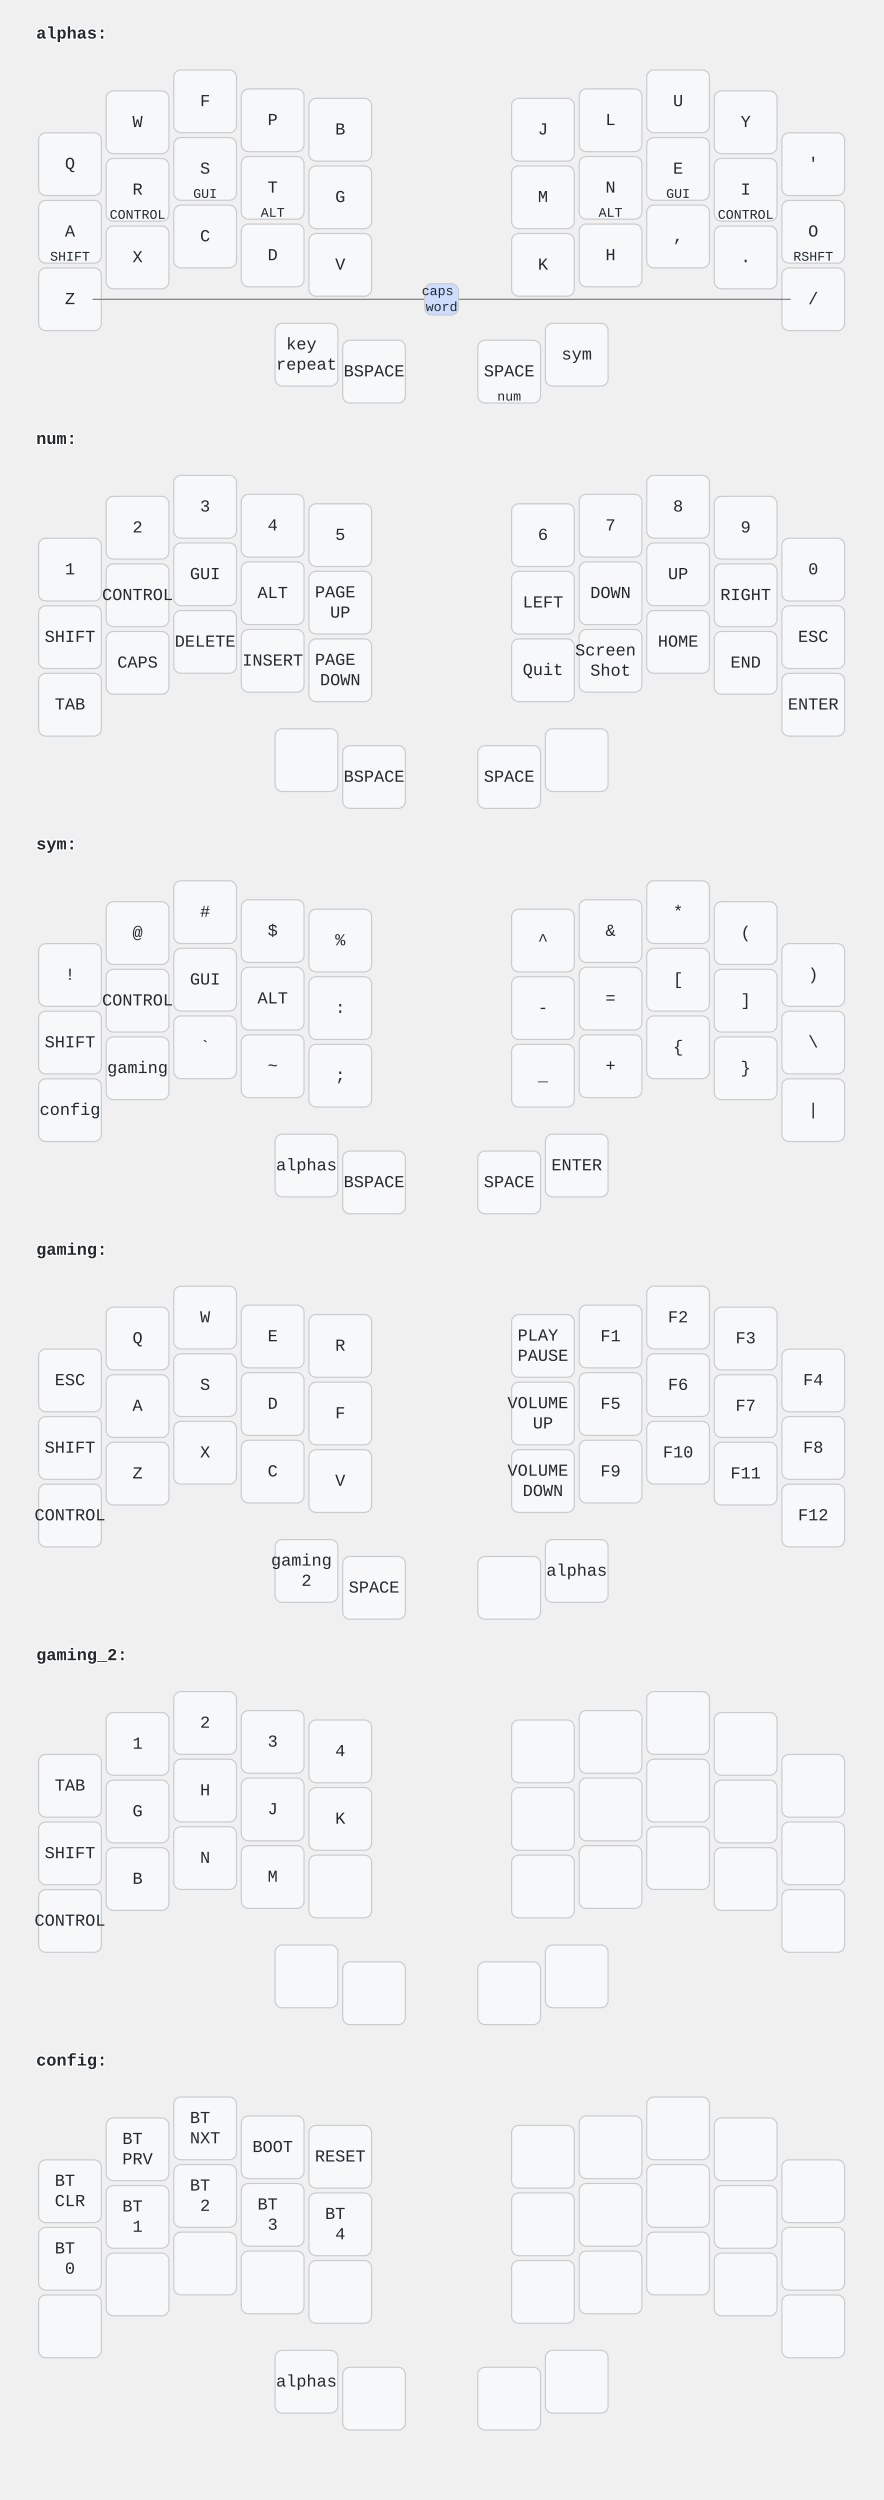
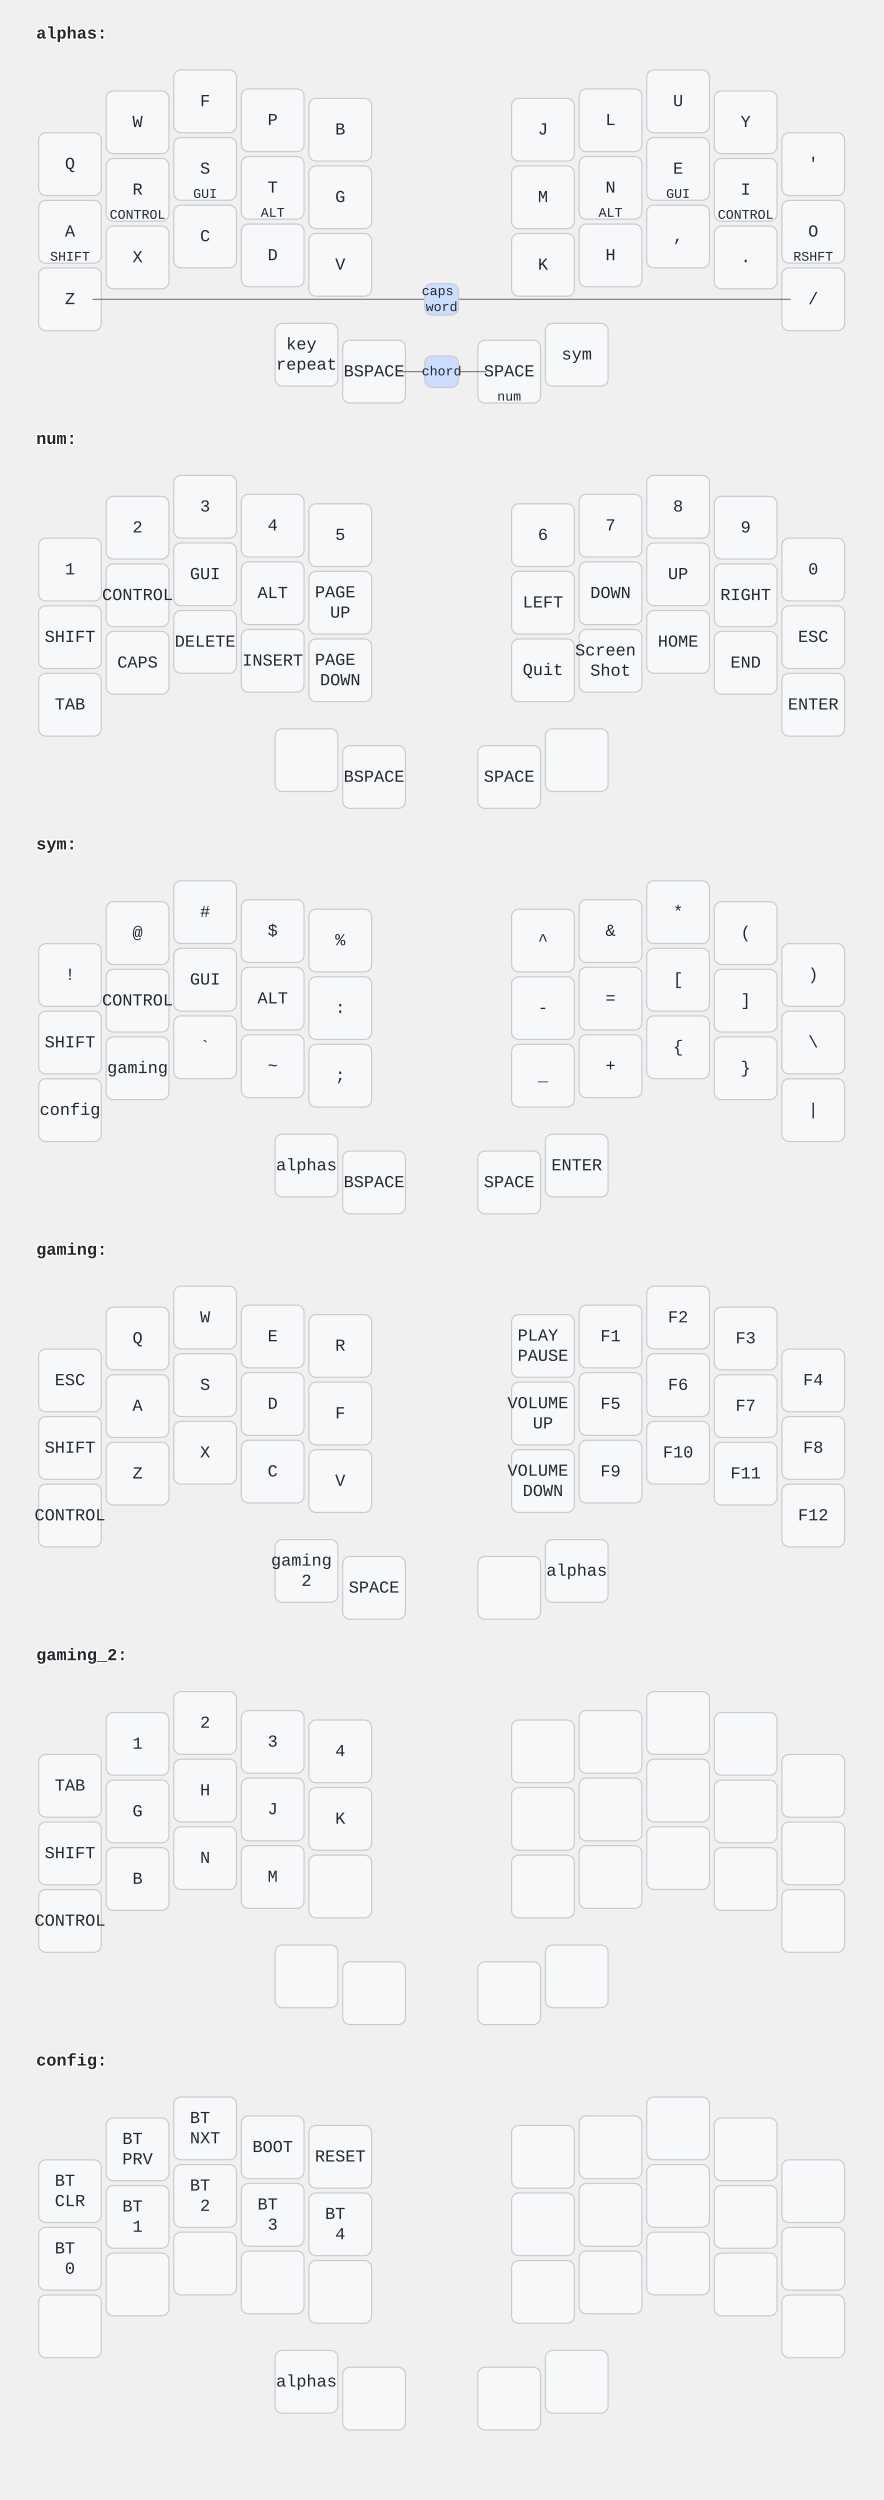
<svg xmlns="http://www.w3.org/2000/svg" width="732.0" height="2072.0" viewBox="0 0 732.0 2072.0">
  <style>/* font and background color specifications */
svg {
    font-family: SFMono-Regular,Consolas,Liberation Mono,Menlo,monospace;
    font-size: 14px;
    font-kerning: normal;
    text-rendering: optimizeLegibility;
    fill: #24292e;
}

/* default key styling */
rect {
    fill: #f6f8fa;
    stroke: #c9cccf;
    stroke-width: 1;
}

/* color accent for combo boxes */
rect.combo {
    fill: #cdf;
}

/* color accent for held keys */
rect.held, rect.combo.held {
    fill: #fdd;
}

/* color accent for ghost (optional) keys */
rect.ghost, rect.combo.ghost {
    fill: #ddd;
}

text {
    text-anchor: middle;
    dominant-baseline: middle;
}

/* styling for layer labels */
text.label {
    font-weight: bold;
    text-anchor: start;
    stroke: white;
    stroke-width: 2;
    paint-order: stroke;
}

/* styling for combo tap, and key hold/shifted label text */
text.combo, text.hold, text.shifted {
    font-size: 11px;
}

text.hold {
    text-anchor: middle;
    dominant-baseline: auto;
}

text.shifted {
    text-anchor: middle;
    dominant-baseline: hanging;
}

/* styling for hold/shifted label text in combo box */
text.combo.hold, text.combo.shifted {
    font-size: 8px;
}

/* styling for combo dendrons */
path {
    stroke-width: 1;
    stroke: gray;
    fill: none;
}
</style>
  <g class="layer-alphas">
    <text x="30.0" y="28.0" class="label">alphas:</text>
    <rect rx="6.0" ry="6.0" x="32.0" y="110.08" width="52.0" height="52.0" class="" />
    <text x="58.0" y="136.08" class="tap">Q</text>
    <rect rx="6.0" ry="6.0" x="88.0" y="75.36" width="52.0" height="52.0" class="" />
    <text x="114.0" y="101.36" class="tap">W</text>
    <rect rx="6.0" ry="6.0" x="144.0" y="58.0" width="52.0" height="52.0" class="" />
    <text x="170.0" y="84.0" class="tap">F</text>
    <rect rx="6.0" ry="6.0" x="200.0" y="73.68" width="52.0" height="52.0" class="" />
    <text x="226.0" y="99.68" class="tap">P</text>
    <rect rx="6.0" ry="6.0" x="256.0" y="81.52" width="52.0" height="52.0" class="" />
    <text x="282.0" y="107.52" class="tap">B</text>
    <rect rx="6.0" ry="6.0" x="424.0" y="81.52" width="52.0" height="52.0" class="" />
    <text x="450.0" y="107.52" class="tap">J</text>
    <rect rx="6.0" ry="6.0" x="480.0" y="73.68" width="52.0" height="52.0" class="" />
    <text x="506.0" y="99.68" class="tap">L</text>
    <rect rx="6.0" ry="6.0" x="536.0" y="58.0" width="52.0" height="52.0" class="" />
    <text x="562.0" y="84.0" class="tap">U</text>
    <rect rx="6.0" ry="6.0" x="592.0" y="75.36" width="52.0" height="52.0" class="" />
    <text x="618.0" y="101.36" class="tap">Y</text>
    <rect rx="6.0" ry="6.0" x="648.0" y="110.08" width="52.0" height="52.0" class="" />
    <text x="674.0" y="136.08" class="tap">'</text>
    <rect rx="6.0" ry="6.0" x="32.0" y="166.08" width="52.0" height="52.0" class="" />
    <text x="58.0" y="192.08" class="tap">A</text>
    <text x="58.0" y="216.08" class="hold">SHIFT</text>
    <rect rx="6.0" ry="6.0" x="88.0" y="131.36" width="52.0" height="52.0" class="" />
    <text x="114.0" y="157.36" class="tap">R</text>
    <text x="114.0" y="181.36" class="hold">CONTROL</text>
    <rect rx="6.0" ry="6.0" x="144.0" y="114.0" width="52.0" height="52.0" class="" />
    <text x="170.0" y="140.0" class="tap">S</text>
    <text x="170.0" y="164.0" class="hold">GUI</text>
    <rect rx="6.0" ry="6.0" x="200.0" y="129.68" width="52.0" height="52.0" class="" />
    <text x="226.0" y="155.68" class="tap">T</text>
    <text x="226.0" y="179.68" class="hold">ALT</text>
    <rect rx="6.0" ry="6.0" x="256.0" y="137.52" width="52.0" height="52.0" class="" />
    <text x="282.0" y="163.52" class="tap">G</text>
    <rect rx="6.0" ry="6.0" x="424.0" y="137.52" width="52.0" height="52.0" class="" />
    <text x="450.0" y="163.52" class="tap">M</text>
    <rect rx="6.0" ry="6.0" x="480.0" y="129.68" width="52.0" height="52.0" class="" />
    <text x="506.0" y="155.68" class="tap">N</text>
    <text x="506.0" y="179.68" class="hold">ALT</text>
    <rect rx="6.0" ry="6.0" x="536.0" y="114.0" width="52.0" height="52.0" class="" />
    <text x="562.0" y="140.0" class="tap">E</text>
    <text x="562.0" y="164.0" class="hold">GUI</text>
    <rect rx="6.0" ry="6.0" x="592.0" y="131.36" width="52.0" height="52.0" class="" />
    <text x="618.0" y="157.36" class="tap">I</text>
    <text x="618.0" y="181.36" class="hold">CONTROL</text>
    <rect rx="6.0" ry="6.0" x="648.0" y="166.08" width="52.0" height="52.0" class="" />
    <text x="674.0" y="192.08" class="tap">O</text>
    <text x="674.0" y="216.08" class="hold">RSHFT</text>
    <rect rx="6.0" ry="6.0" x="32.0" y="222.08" width="52.0" height="52.0" class="" />
    <text x="58.0" y="248.08" class="tap">Z</text>
    <rect rx="6.0" ry="6.0" x="88.0" y="187.36" width="52.0" height="52.0" class="" />
    <text x="114.0" y="213.36" class="tap">X</text>
    <rect rx="6.0" ry="6.0" x="144.0" y="170.0" width="52.0" height="52.0" class="" />
    <text x="170.0" y="196.0" class="tap">C</text>
    <rect rx="6.0" ry="6.0" x="200.0" y="185.68" width="52.0" height="52.0" class="" />
    <text x="226.0" y="211.68" class="tap">D</text>
    <rect rx="6.0" ry="6.0" x="256.0" y="193.52" width="52.0" height="52.0" class="" />
    <text x="282.0" y="219.52" class="tap">V</text>
    <rect rx="6.0" ry="6.0" x="424.0" y="193.52" width="52.0" height="52.0" class="" />
    <text x="450.0" y="219.52" class="tap">K</text>
    <rect rx="6.0" ry="6.0" x="480.0" y="185.68" width="52.0" height="52.0" class="" />
    <text x="506.0" y="211.68" class="tap">H</text>
    <rect rx="6.0" ry="6.0" x="536.0" y="170.0" width="52.0" height="52.0" class="" />
    <text x="562.0" y="196.0" class="tap">,</text>
    <rect rx="6.0" ry="6.0" x="592.0" y="187.36" width="52.0" height="52.0" class="" />
    <text x="618.0" y="213.36" class="tap">.</text>
    <rect rx="6.0" ry="6.0" x="648.0" y="222.08" width="52.0" height="52.0" class="" />
    <text x="674.0" y="248.08" class="tap">/</text>
    <rect rx="6.0" ry="6.0" x="228.0" y="268.0" width="52.0" height="52.0" class="" />
    <text x="254.0" y="294.0" class="tap">
      <tspan x="254.0" dy="-0.6em">key</tspan>
      <tspan x="254.0" dy="1.2em">repeat</tspan>
    </text>
    <rect rx="6.0" ry="6.0" x="284.0" y="282.0" width="52.0" height="52.0" class="" />
    <text x="310.0" y="308.0" class="tap">BSPACE</text>
    <rect rx="6.0" ry="6.0" x="396.0" y="282.0" width="52.0" height="52.0" class="" />
    <text x="422.0" y="308.0" class="tap">SPACE</text>
    <text x="422.0" y="332.0" class="hold">num</text>
    <rect rx="6.0" ry="6.0" x="452.0" y="268.0" width="52.0" height="52.0" class="" />
    <text x="478.0" y="294.0" class="tap">sym</text>
    <path d="M366.0,248.08 l-289.333,0.0" />
    <path d="M366.0,248.08 l289.333,0.0" />
    <rect rx="6.0" ry="6.0" x="352.0" y="235.08" width="28.0" height="26.0" class="combo" />
    <text x="366.0" y="248.08" class="combo">
      <tspan x="366.0" dy="-0.6em">caps</tspan>
      <tspan x="366.0" dy="1.2em">word</tspan>
    </text>
+     <path d="M366.0,308.0 l-37.333,0.0" />
+     <path d="M366.0,308.0 l37.333,0.0" />
+     <rect rx="6.0" ry="6.0" x="352.0" y="295.0" width="28.0" height="26.0" class="combo" />
+     <text x="366.0" y="308.0" class="combo">chord</text>
  </g>
  <g class="layer-num">
    <text x="30.0" y="364.0" class="label">num:</text>
    <rect rx="6.0" ry="6.0" x="32.0" y="446.08" width="52.0" height="52.0" class="" />
    <text x="58.0" y="472.08" class="tap">1</text>
    <rect rx="6.0" ry="6.0" x="88.0" y="411.36" width="52.0" height="52.0" class="" />
    <text x="114.0" y="437.36" class="tap">2</text>
    <rect rx="6.0" ry="6.0" x="144.0" y="394.0" width="52.0" height="52.0" class="" />
    <text x="170.0" y="420.0" class="tap">3</text>
    <rect rx="6.0" ry="6.0" x="200.0" y="409.68" width="52.0" height="52.0" class="" />
    <text x="226.0" y="435.68" class="tap">4</text>
    <rect rx="6.0" ry="6.0" x="256.0" y="417.52" width="52.0" height="52.0" class="" />
    <text x="282.0" y="443.52" class="tap">5</text>
    <rect rx="6.0" ry="6.0" x="424.0" y="417.52" width="52.0" height="52.0" class="" />
    <text x="450.0" y="443.52" class="tap">6</text>
    <rect rx="6.0" ry="6.0" x="480.0" y="409.68" width="52.0" height="52.0" class="" />
    <text x="506.0" y="435.68" class="tap">7</text>
    <rect rx="6.0" ry="6.0" x="536.0" y="394.0" width="52.0" height="52.0" class="" />
    <text x="562.0" y="420.0" class="tap">8</text>
    <rect rx="6.0" ry="6.0" x="592.0" y="411.36" width="52.0" height="52.0" class="" />
    <text x="618.0" y="437.36" class="tap">9</text>
    <rect rx="6.0" ry="6.0" x="648.0" y="446.08" width="52.0" height="52.0" class="" />
    <text x="674.0" y="472.08" class="tap">0</text>
    <rect rx="6.0" ry="6.0" x="32.0" y="502.08" width="52.0" height="52.0" class="" />
    <text x="58.0" y="528.08" class="tap">SHIFT</text>
    <rect rx="6.0" ry="6.0" x="88.0" y="467.36" width="52.0" height="52.0" class="" />
    <text x="114.0" y="493.36" class="tap">CONTROL</text>
    <rect rx="6.0" ry="6.0" x="144.0" y="450.0" width="52.0" height="52.0" class="" />
    <text x="170.0" y="476.0" class="tap">GUI</text>
    <rect rx="6.0" ry="6.0" x="200.0" y="465.68" width="52.0" height="52.0" class="" />
    <text x="226.0" y="491.68" class="tap">ALT</text>
    <rect rx="6.0" ry="6.0" x="256.0" y="473.52" width="52.0" height="52.0" class="" />
    <text x="282.0" y="499.52" class="tap">
      <tspan x="282.0" dy="-0.6em">PAGE</tspan>
      <tspan x="282.0" dy="1.2em">UP</tspan>
    </text>
    <rect rx="6.0" ry="6.0" x="424.0" y="473.52" width="52.0" height="52.0" class="" />
    <text x="450.0" y="499.52" class="tap">LEFT</text>
    <rect rx="6.0" ry="6.0" x="480.0" y="465.68" width="52.0" height="52.0" class="" />
    <text x="506.0" y="491.68" class="tap">DOWN</text>
    <rect rx="6.0" ry="6.0" x="536.0" y="450.0" width="52.0" height="52.0" class="" />
    <text x="562.0" y="476.0" class="tap">UP</text>
    <rect rx="6.0" ry="6.0" x="592.0" y="467.36" width="52.0" height="52.0" class="" />
    <text x="618.0" y="493.36" class="tap">RIGHT</text>
    <rect rx="6.0" ry="6.0" x="648.0" y="502.08" width="52.0" height="52.0" class="" />
    <text x="674.0" y="528.08" class="tap">ESC</text>
    <rect rx="6.0" ry="6.0" x="32.0" y="558.08" width="52.0" height="52.0" class="" />
    <text x="58.0" y="584.08" class="tap">TAB</text>
    <rect rx="6.0" ry="6.0" x="88.0" y="523.36" width="52.0" height="52.0" class="" />
    <text x="114.0" y="549.36" class="tap">CAPS</text>
    <rect rx="6.0" ry="6.0" x="144.0" y="506.0" width="52.0" height="52.0" class="" />
    <text x="170.0" y="532.0" class="tap">DELETE</text>
    <rect rx="6.0" ry="6.0" x="200.0" y="521.68" width="52.0" height="52.0" class="" />
    <text x="226.0" y="547.68" class="tap">INSERT</text>
    <rect rx="6.0" ry="6.0" x="256.0" y="529.52" width="52.0" height="52.0" class="" />
    <text x="282.0" y="555.52" class="tap">
      <tspan x="282.0" dy="-0.6em">PAGE</tspan>
      <tspan x="282.0" dy="1.2em">DOWN</tspan>
    </text>
    <rect rx="6.0" ry="6.0" x="424.0" y="529.52" width="52.0" height="52.0" class="" />
    <text x="450.0" y="555.52" class="tap">Quit</text>
    <rect rx="6.0" ry="6.0" x="480.0" y="521.68" width="52.0" height="52.0" class="" />
    <text x="506.0" y="547.68" class="tap">
      <tspan x="506.0" dy="-0.6em">Screen</tspan>
      <tspan x="506.0" dy="1.2em">Shot</tspan>
    </text>
    <rect rx="6.0" ry="6.0" x="536.0" y="506.0" width="52.0" height="52.0" class="" />
    <text x="562.0" y="532.0" class="tap">HOME</text>
    <rect rx="6.0" ry="6.0" x="592.0" y="523.36" width="52.0" height="52.0" class="" />
    <text x="618.0" y="549.36" class="tap">END</text>
    <rect rx="6.0" ry="6.0" x="648.0" y="558.08" width="52.0" height="52.0" class="" />
    <text x="674.0" y="584.08" class="tap">ENTER</text>
    <rect rx="6.0" ry="6.0" x="228.0" y="604.0" width="52.0" height="52.0" class="" />
    <rect rx="6.0" ry="6.0" x="284.0" y="618.0" width="52.0" height="52.0" class="" />
    <text x="310.0" y="644.0" class="tap">BSPACE</text>
    <rect rx="6.0" ry="6.0" x="396.0" y="618.0" width="52.0" height="52.0" class="" />
    <text x="422.0" y="644.0" class="tap">SPACE</text>
    <rect rx="6.0" ry="6.0" x="452.0" y="604.0" width="52.0" height="52.0" class="" />
  </g>
  <g class="layer-sym">
    <text x="30.0" y="700.0" class="label">sym:</text>
    <rect rx="6.0" ry="6.0" x="32.0" y="782.08" width="52.0" height="52.0" class="" />
    <text x="58.0" y="808.08" class="tap">!</text>
    <rect rx="6.0" ry="6.0" x="88.0" y="747.36" width="52.0" height="52.0" class="" />
    <text x="114.0" y="773.36" class="tap">@</text>
    <rect rx="6.0" ry="6.0" x="144.0" y="730.0" width="52.0" height="52.0" class="" />
    <text x="170.0" y="756.0" class="tap">#</text>
    <rect rx="6.0" ry="6.0" x="200.0" y="745.68" width="52.0" height="52.0" class="" />
    <text x="226.0" y="771.68" class="tap">$</text>
    <rect rx="6.0" ry="6.0" x="256.0" y="753.52" width="52.0" height="52.0" class="" />
    <text x="282.0" y="779.52" class="tap">%</text>
    <rect rx="6.0" ry="6.0" x="424.0" y="753.52" width="52.0" height="52.0" class="" />
    <text x="450.0" y="779.52" class="tap">^</text>
    <rect rx="6.0" ry="6.0" x="480.0" y="745.68" width="52.0" height="52.0" class="" />
    <text x="506.0" y="771.68" class="tap">&amp;</text>
    <rect rx="6.0" ry="6.0" x="536.0" y="730.0" width="52.0" height="52.0" class="" />
    <text x="562.0" y="756.0" class="tap">*</text>
    <rect rx="6.0" ry="6.0" x="592.0" y="747.36" width="52.0" height="52.0" class="" />
    <text x="618.0" y="773.36" class="tap">(</text>
    <rect rx="6.0" ry="6.0" x="648.0" y="782.08" width="52.0" height="52.0" class="" />
    <text x="674.0" y="808.08" class="tap">)</text>
    <rect rx="6.0" ry="6.0" x="32.0" y="838.08" width="52.0" height="52.0" class="" />
    <text x="58.0" y="864.08" class="tap">SHIFT</text>
    <rect rx="6.0" ry="6.0" x="88.0" y="803.36" width="52.0" height="52.0" class="" />
    <text x="114.0" y="829.36" class="tap">CONTROL</text>
    <rect rx="6.0" ry="6.0" x="144.0" y="786.0" width="52.0" height="52.0" class="" />
    <text x="170.0" y="812.0" class="tap">GUI</text>
    <rect rx="6.0" ry="6.0" x="200.0" y="801.68" width="52.0" height="52.0" class="" />
    <text x="226.0" y="827.68" class="tap">ALT</text>
    <rect rx="6.0" ry="6.0" x="256.0" y="809.52" width="52.0" height="52.0" class="" />
    <text x="282.0" y="835.52" class="tap">:</text>
    <rect rx="6.0" ry="6.0" x="424.0" y="809.52" width="52.0" height="52.0" class="" />
    <text x="450.0" y="835.52" class="tap">-</text>
    <rect rx="6.0" ry="6.0" x="480.0" y="801.68" width="52.0" height="52.0" class="" />
    <text x="506.0" y="827.68" class="tap">=</text>
    <rect rx="6.0" ry="6.0" x="536.0" y="786.0" width="52.0" height="52.0" class="" />
    <text x="562.0" y="812.0" class="tap">[</text>
    <rect rx="6.0" ry="6.0" x="592.0" y="803.36" width="52.0" height="52.0" class="" />
    <text x="618.0" y="829.36" class="tap">]</text>
    <rect rx="6.0" ry="6.0" x="648.0" y="838.08" width="52.0" height="52.0" class="" />
    <text x="674.0" y="864.08" class="tap">\</text>
    <rect rx="6.0" ry="6.0" x="32.0" y="894.08" width="52.0" height="52.0" class="" />
    <text x="58.0" y="920.08" class="tap">config</text>
    <rect rx="6.0" ry="6.0" x="88.0" y="859.36" width="52.0" height="52.0" class="" />
    <text x="114.0" y="885.36" class="tap">gaming</text>
    <rect rx="6.0" ry="6.0" x="144.0" y="842.0" width="52.0" height="52.0" class="" />
    <text x="170.0" y="868.0" class="tap">`</text>
    <rect rx="6.0" ry="6.0" x="200.0" y="857.68" width="52.0" height="52.0" class="" />
    <text x="226.0" y="883.68" class="tap">~</text>
    <rect rx="6.0" ry="6.0" x="256.0" y="865.52" width="52.0" height="52.0" class="" />
    <text x="282.0" y="891.52" class="tap">;</text>
    <rect rx="6.0" ry="6.0" x="424.0" y="865.52" width="52.0" height="52.0" class="" />
    <text x="450.0" y="891.52" class="tap">_</text>
    <rect rx="6.0" ry="6.0" x="480.0" y="857.68" width="52.0" height="52.0" class="" />
    <text x="506.0" y="883.68" class="tap">+</text>
    <rect rx="6.0" ry="6.0" x="536.0" y="842.0" width="52.0" height="52.0" class="" />
    <text x="562.0" y="868.0" class="tap">{</text>
    <rect rx="6.0" ry="6.0" x="592.0" y="859.36" width="52.0" height="52.0" class="" />
    <text x="618.0" y="885.36" class="tap">}</text>
    <rect rx="6.0" ry="6.0" x="648.0" y="894.08" width="52.0" height="52.0" class="" />
    <text x="674.0" y="920.08" class="tap">|</text>
    <rect rx="6.0" ry="6.0" x="228.0" y="940.0" width="52.0" height="52.0" class="" />
    <text x="254.0" y="966.0" class="tap">alphas</text>
    <rect rx="6.0" ry="6.0" x="284.0" y="954.0" width="52.0" height="52.0" class="" />
    <text x="310.0" y="980.0" class="tap">BSPACE</text>
    <rect rx="6.0" ry="6.0" x="396.0" y="954.0" width="52.0" height="52.0" class="" />
    <text x="422.0" y="980.0" class="tap">SPACE</text>
    <rect rx="6.0" ry="6.0" x="452.0" y="940.0" width="52.0" height="52.0" class="" />
    <text x="478.0" y="966.0" class="tap">ENTER</text>
  </g>
  <g class="layer-gaming">
    <text x="30.0" y="1036.0" class="label">gaming:</text>
    <rect rx="6.0" ry="6.0" x="32.0" y="1118.08" width="52.0" height="52.0" class="" />
    <text x="58.0" y="1144.08" class="tap">ESC</text>
    <rect rx="6.0" ry="6.0" x="88.0" y="1083.36" width="52.0" height="52.0" class="" />
    <text x="114.0" y="1109.36" class="tap">Q</text>
    <rect rx="6.0" ry="6.0" x="144.0" y="1066.0" width="52.0" height="52.0" class="" />
    <text x="170.0" y="1092.0" class="tap">W</text>
    <rect rx="6.0" ry="6.0" x="200.0" y="1081.68" width="52.0" height="52.0" class="" />
    <text x="226.0" y="1107.68" class="tap">E</text>
    <rect rx="6.0" ry="6.0" x="256.0" y="1089.52" width="52.0" height="52.0" class="" />
    <text x="282.0" y="1115.52" class="tap">R</text>
    <rect rx="6.0" ry="6.0" x="424.0" y="1089.52" width="52.0" height="52.0" class="" />
    <text x="450.0" y="1115.52" class="tap">
      <tspan x="450.0" dy="-0.6em">PLAY</tspan>
      <tspan x="450.0" dy="1.2em">PAUSE</tspan>
    </text>
    <rect rx="6.0" ry="6.0" x="480.0" y="1081.68" width="52.0" height="52.0" class="" />
    <text x="506.0" y="1107.68" class="tap">F1</text>
    <rect rx="6.0" ry="6.0" x="536.0" y="1066.0" width="52.0" height="52.0" class="" />
    <text x="562.0" y="1092.0" class="tap">F2</text>
    <rect rx="6.0" ry="6.0" x="592.0" y="1083.36" width="52.0" height="52.0" class="" />
    <text x="618.0" y="1109.36" class="tap">F3</text>
    <rect rx="6.0" ry="6.0" x="648.0" y="1118.08" width="52.0" height="52.0" class="" />
    <text x="674.0" y="1144.08" class="tap">F4</text>
    <rect rx="6.0" ry="6.0" x="32.0" y="1174.08" width="52.0" height="52.0" class="" />
    <text x="58.0" y="1200.08" class="tap">SHIFT</text>
    <rect rx="6.0" ry="6.0" x="88.0" y="1139.36" width="52.0" height="52.0" class="" />
    <text x="114.0" y="1165.36" class="tap">A</text>
    <rect rx="6.0" ry="6.0" x="144.0" y="1122.0" width="52.0" height="52.0" class="" />
    <text x="170.0" y="1148.0" class="tap">S</text>
    <rect rx="6.0" ry="6.0" x="200.0" y="1137.68" width="52.0" height="52.0" class="" />
    <text x="226.0" y="1163.68" class="tap">D</text>
    <rect rx="6.0" ry="6.0" x="256.0" y="1145.52" width="52.0" height="52.0" class="" />
    <text x="282.0" y="1171.52" class="tap">F</text>
    <rect rx="6.0" ry="6.0" x="424.0" y="1145.52" width="52.0" height="52.0" class="" />
    <text x="450.0" y="1171.52" class="tap">
      <tspan x="450.0" dy="-0.6em">VOLUME</tspan>
      <tspan x="450.0" dy="1.2em">UP</tspan>
    </text>
    <rect rx="6.0" ry="6.0" x="480.0" y="1137.68" width="52.0" height="52.0" class="" />
    <text x="506.0" y="1163.68" class="tap">F5</text>
    <rect rx="6.0" ry="6.0" x="536.0" y="1122.0" width="52.0" height="52.0" class="" />
    <text x="562.0" y="1148.0" class="tap">F6</text>
    <rect rx="6.0" ry="6.0" x="592.0" y="1139.36" width="52.0" height="52.0" class="" />
    <text x="618.0" y="1165.36" class="tap">F7</text>
    <rect rx="6.0" ry="6.0" x="648.0" y="1174.08" width="52.0" height="52.0" class="" />
    <text x="674.0" y="1200.08" class="tap">F8</text>
    <rect rx="6.0" ry="6.0" x="32.0" y="1230.08" width="52.0" height="52.0" class="" />
    <text x="58.0" y="1256.08" class="tap">CONTROL</text>
    <rect rx="6.0" ry="6.0" x="88.0" y="1195.36" width="52.0" height="52.0" class="" />
    <text x="114.0" y="1221.36" class="tap">Z</text>
    <rect rx="6.0" ry="6.0" x="144.0" y="1178.0" width="52.0" height="52.0" class="" />
    <text x="170.0" y="1204.0" class="tap">X</text>
    <rect rx="6.0" ry="6.0" x="200.0" y="1193.68" width="52.0" height="52.0" class="" />
    <text x="226.0" y="1219.68" class="tap">C</text>
    <rect rx="6.0" ry="6.0" x="256.0" y="1201.52" width="52.0" height="52.0" class="" />
    <text x="282.0" y="1227.52" class="tap">V</text>
    <rect rx="6.0" ry="6.0" x="424.0" y="1201.52" width="52.0" height="52.0" class="" />
    <text x="450.0" y="1227.52" class="tap">
      <tspan x="450.0" dy="-0.6em">VOLUME</tspan>
      <tspan x="450.0" dy="1.2em">DOWN</tspan>
    </text>
    <rect rx="6.0" ry="6.0" x="480.0" y="1193.68" width="52.0" height="52.0" class="" />
    <text x="506.0" y="1219.68" class="tap">F9</text>
    <rect rx="6.0" ry="6.0" x="536.0" y="1178.0" width="52.0" height="52.0" class="" />
    <text x="562.0" y="1204.0" class="tap">F10</text>
    <rect rx="6.0" ry="6.0" x="592.0" y="1195.36" width="52.0" height="52.0" class="" />
    <text x="618.0" y="1221.36" class="tap">F11</text>
    <rect rx="6.0" ry="6.0" x="648.0" y="1230.08" width="52.0" height="52.0" class="" />
    <text x="674.0" y="1256.08" class="tap">F12</text>
    <rect rx="6.0" ry="6.0" x="228.0" y="1276.0" width="52.0" height="52.0" class="" />
    <text x="254.0" y="1302.0" class="tap">
      <tspan x="254.0" dy="-0.6em">gaming</tspan>
      <tspan x="254.0" dy="1.2em">2</tspan>
    </text>
    <rect rx="6.0" ry="6.0" x="284.0" y="1290.0" width="52.0" height="52.0" class="" />
    <text x="310.0" y="1316.0" class="tap">SPACE</text>
    <rect rx="6.0" ry="6.0" x="396.0" y="1290.0" width="52.0" height="52.0" class="" />
    <rect rx="6.0" ry="6.0" x="452.0" y="1276.0" width="52.0" height="52.0" class="" />
    <text x="478.0" y="1302.0" class="tap">alphas</text>
  </g>
  <g class="layer-gaming_2">
    <text x="30.0" y="1372.0" class="label">gaming_2:</text>
    <rect rx="6.0" ry="6.0" x="32.0" y="1454.08" width="52.0" height="52.0" class="" />
    <text x="58.0" y="1480.08" class="tap">TAB</text>
    <rect rx="6.0" ry="6.0" x="88.0" y="1419.36" width="52.0" height="52.0" class="" />
    <text x="114.0" y="1445.36" class="tap">1</text>
    <rect rx="6.0" ry="6.0" x="144.0" y="1402.0" width="52.0" height="52.0" class="" />
    <text x="170.0" y="1428.0" class="tap">2</text>
    <rect rx="6.0" ry="6.0" x="200.0" y="1417.68" width="52.0" height="52.0" class="" />
    <text x="226.0" y="1443.68" class="tap">3</text>
    <rect rx="6.0" ry="6.0" x="256.0" y="1425.52" width="52.0" height="52.0" class="" />
    <text x="282.0" y="1451.52" class="tap">4</text>
    <rect rx="6.0" ry="6.0" x="424.0" y="1425.52" width="52.0" height="52.0" class="" />
    <rect rx="6.0" ry="6.0" x="480.0" y="1417.68" width="52.0" height="52.0" class="" />
    <rect rx="6.0" ry="6.0" x="536.0" y="1402.0" width="52.0" height="52.0" class="" />
    <rect rx="6.0" ry="6.0" x="592.0" y="1419.36" width="52.0" height="52.0" class="" />
    <rect rx="6.0" ry="6.0" x="648.0" y="1454.08" width="52.0" height="52.0" class="" />
    <rect rx="6.0" ry="6.0" x="32.0" y="1510.08" width="52.0" height="52.0" class="" />
    <text x="58.0" y="1536.08" class="tap">SHIFT</text>
    <rect rx="6.0" ry="6.0" x="88.0" y="1475.36" width="52.0" height="52.0" class="" />
    <text x="114.0" y="1501.36" class="tap">G</text>
    <rect rx="6.0" ry="6.0" x="144.0" y="1458.0" width="52.0" height="52.0" class="" />
    <text x="170.0" y="1484.0" class="tap">H</text>
    <rect rx="6.0" ry="6.0" x="200.0" y="1473.68" width="52.0" height="52.0" class="" />
    <text x="226.0" y="1499.68" class="tap">J</text>
    <rect rx="6.0" ry="6.0" x="256.0" y="1481.52" width="52.0" height="52.0" class="" />
    <text x="282.0" y="1507.52" class="tap">K</text>
    <rect rx="6.0" ry="6.0" x="424.0" y="1481.52" width="52.0" height="52.0" class="" />
    <rect rx="6.0" ry="6.0" x="480.0" y="1473.68" width="52.0" height="52.0" class="" />
    <rect rx="6.0" ry="6.0" x="536.0" y="1458.0" width="52.0" height="52.0" class="" />
    <rect rx="6.0" ry="6.0" x="592.0" y="1475.36" width="52.0" height="52.0" class="" />
    <rect rx="6.0" ry="6.0" x="648.0" y="1510.08" width="52.0" height="52.0" class="" />
    <rect rx="6.0" ry="6.0" x="32.0" y="1566.08" width="52.0" height="52.0" class="" />
    <text x="58.0" y="1592.08" class="tap">CONTROL</text>
    <rect rx="6.0" ry="6.0" x="88.0" y="1531.36" width="52.0" height="52.0" class="" />
    <text x="114.0" y="1557.36" class="tap">B</text>
    <rect rx="6.0" ry="6.0" x="144.0" y="1514.0" width="52.0" height="52.0" class="" />
    <text x="170.0" y="1540.0" class="tap">N</text>
    <rect rx="6.0" ry="6.0" x="200.0" y="1529.68" width="52.0" height="52.0" class="" />
    <text x="226.0" y="1555.68" class="tap">M</text>
    <rect rx="6.0" ry="6.0" x="256.0" y="1537.52" width="52.0" height="52.0" class="" />
    <rect rx="6.0" ry="6.0" x="424.0" y="1537.52" width="52.0" height="52.0" class="" />
    <rect rx="6.0" ry="6.0" x="480.0" y="1529.68" width="52.0" height="52.0" class="" />
    <rect rx="6.0" ry="6.0" x="536.0" y="1514.0" width="52.0" height="52.0" class="" />
    <rect rx="6.0" ry="6.0" x="592.0" y="1531.36" width="52.0" height="52.0" class="" />
    <rect rx="6.0" ry="6.0" x="648.0" y="1566.08" width="52.0" height="52.0" class="" />
    <rect rx="6.0" ry="6.0" x="228.0" y="1612.0" width="52.0" height="52.0" class="" />
    <rect rx="6.0" ry="6.0" x="284.0" y="1626.0" width="52.0" height="52.0" class="" />
    <rect rx="6.0" ry="6.0" x="396.0" y="1626.0" width="52.0" height="52.0" class="" />
    <rect rx="6.0" ry="6.0" x="452.0" y="1612.0" width="52.0" height="52.0" class="" />
  </g>
  <g class="layer-config">
    <text x="30.0" y="1708.0" class="label">config:</text>
    <rect rx="6.0" ry="6.0" x="32.0" y="1790.08" width="52.0" height="52.0" class="" />
    <text x="58.0" y="1816.08" class="tap">
      <tspan x="58.0" dy="-0.6em">BT</tspan>
      <tspan x="58.0" dy="1.2em">CLR</tspan>
    </text>
    <rect rx="6.0" ry="6.0" x="88.0" y="1755.36" width="52.0" height="52.0" class="" />
    <text x="114.0" y="1781.36" class="tap">
      <tspan x="114.0" dy="-0.6em">BT</tspan>
      <tspan x="114.0" dy="1.2em">PRV</tspan>
    </text>
    <rect rx="6.0" ry="6.0" x="144.0" y="1738.0" width="52.0" height="52.0" class="" />
    <text x="170.0" y="1764.0" class="tap">
      <tspan x="170.0" dy="-0.6em">BT</tspan>
      <tspan x="170.0" dy="1.2em">NXT</tspan>
    </text>
    <rect rx="6.0" ry="6.0" x="200.0" y="1753.68" width="52.0" height="52.0" class="" />
    <text x="226.0" y="1779.68" class="tap">BOOT</text>
    <rect rx="6.0" ry="6.0" x="256.0" y="1761.52" width="52.0" height="52.0" class="" />
    <text x="282.0" y="1787.52" class="tap">RESET</text>
    <rect rx="6.0" ry="6.0" x="424.0" y="1761.52" width="52.0" height="52.0" class="" />
    <rect rx="6.0" ry="6.0" x="480.0" y="1753.68" width="52.0" height="52.0" class="" />
    <rect rx="6.0" ry="6.0" x="536.0" y="1738.0" width="52.0" height="52.0" class="" />
    <rect rx="6.0" ry="6.0" x="592.0" y="1755.36" width="52.0" height="52.0" class="" />
    <rect rx="6.0" ry="6.0" x="648.0" y="1790.08" width="52.0" height="52.0" class="" />
    <rect rx="6.0" ry="6.0" x="32.0" y="1846.08" width="52.0" height="52.0" class="" />
    <text x="58.0" y="1872.08" class="tap">
      <tspan x="58.0" dy="-0.6em">BT</tspan>
      <tspan x="58.0" dy="1.2em">0</tspan>
    </text>
    <rect rx="6.0" ry="6.0" x="88.0" y="1811.36" width="52.0" height="52.0" class="" />
    <text x="114.0" y="1837.36" class="tap">
      <tspan x="114.0" dy="-0.6em">BT</tspan>
      <tspan x="114.0" dy="1.2em">1</tspan>
    </text>
    <rect rx="6.0" ry="6.0" x="144.0" y="1794.0" width="52.0" height="52.0" class="" />
    <text x="170.0" y="1820.0" class="tap">
      <tspan x="170.0" dy="-0.6em">BT</tspan>
      <tspan x="170.0" dy="1.2em">2</tspan>
    </text>
    <rect rx="6.0" ry="6.0" x="200.0" y="1809.68" width="52.0" height="52.0" class="" />
    <text x="226.0" y="1835.68" class="tap">
      <tspan x="226.0" dy="-0.6em">BT</tspan>
      <tspan x="226.0" dy="1.2em">3</tspan>
    </text>
    <rect rx="6.0" ry="6.0" x="256.0" y="1817.52" width="52.0" height="52.0" class="" />
    <text x="282.0" y="1843.52" class="tap">
      <tspan x="282.0" dy="-0.6em">BT</tspan>
      <tspan x="282.0" dy="1.2em">4</tspan>
    </text>
    <rect rx="6.0" ry="6.0" x="424.0" y="1817.52" width="52.0" height="52.0" class="" />
    <rect rx="6.0" ry="6.0" x="480.0" y="1809.68" width="52.0" height="52.0" class="" />
    <rect rx="6.0" ry="6.0" x="536.0" y="1794.0" width="52.0" height="52.0" class="" />
    <rect rx="6.0" ry="6.0" x="592.0" y="1811.36" width="52.0" height="52.0" class="" />
    <rect rx="6.0" ry="6.0" x="648.0" y="1846.08" width="52.0" height="52.0" class="" />
    <rect rx="6.0" ry="6.0" x="32.0" y="1902.08" width="52.0" height="52.0" class="" />
    <rect rx="6.0" ry="6.0" x="88.0" y="1867.36" width="52.0" height="52.0" class="" />
    <rect rx="6.0" ry="6.0" x="144.0" y="1850.0" width="52.0" height="52.0" class="" />
    <rect rx="6.0" ry="6.0" x="200.0" y="1865.68" width="52.0" height="52.0" class="" />
    <rect rx="6.0" ry="6.0" x="256.0" y="1873.52" width="52.0" height="52.0" class="" />
    <rect rx="6.0" ry="6.0" x="424.0" y="1873.52" width="52.0" height="52.0" class="" />
    <rect rx="6.0" ry="6.0" x="480.0" y="1865.68" width="52.0" height="52.0" class="" />
    <rect rx="6.0" ry="6.0" x="536.0" y="1850.0" width="52.0" height="52.0" class="" />
    <rect rx="6.0" ry="6.0" x="592.0" y="1867.36" width="52.0" height="52.0" class="" />
    <rect rx="6.0" ry="6.0" x="648.0" y="1902.08" width="52.0" height="52.0" class="" />
    <rect rx="6.0" ry="6.0" x="228.0" y="1948.0" width="52.0" height="52.0" class="" />
    <text x="254.0" y="1974.0" class="tap">alphas</text>
    <rect rx="6.0" ry="6.0" x="284.0" y="1962.0" width="52.0" height="52.0" class="" />
    <rect rx="6.0" ry="6.0" x="396.0" y="1962.0" width="52.0" height="52.0" class="" />
    <rect rx="6.0" ry="6.0" x="452.0" y="1948.0" width="52.0" height="52.0" class="" />
  </g>
</svg>
